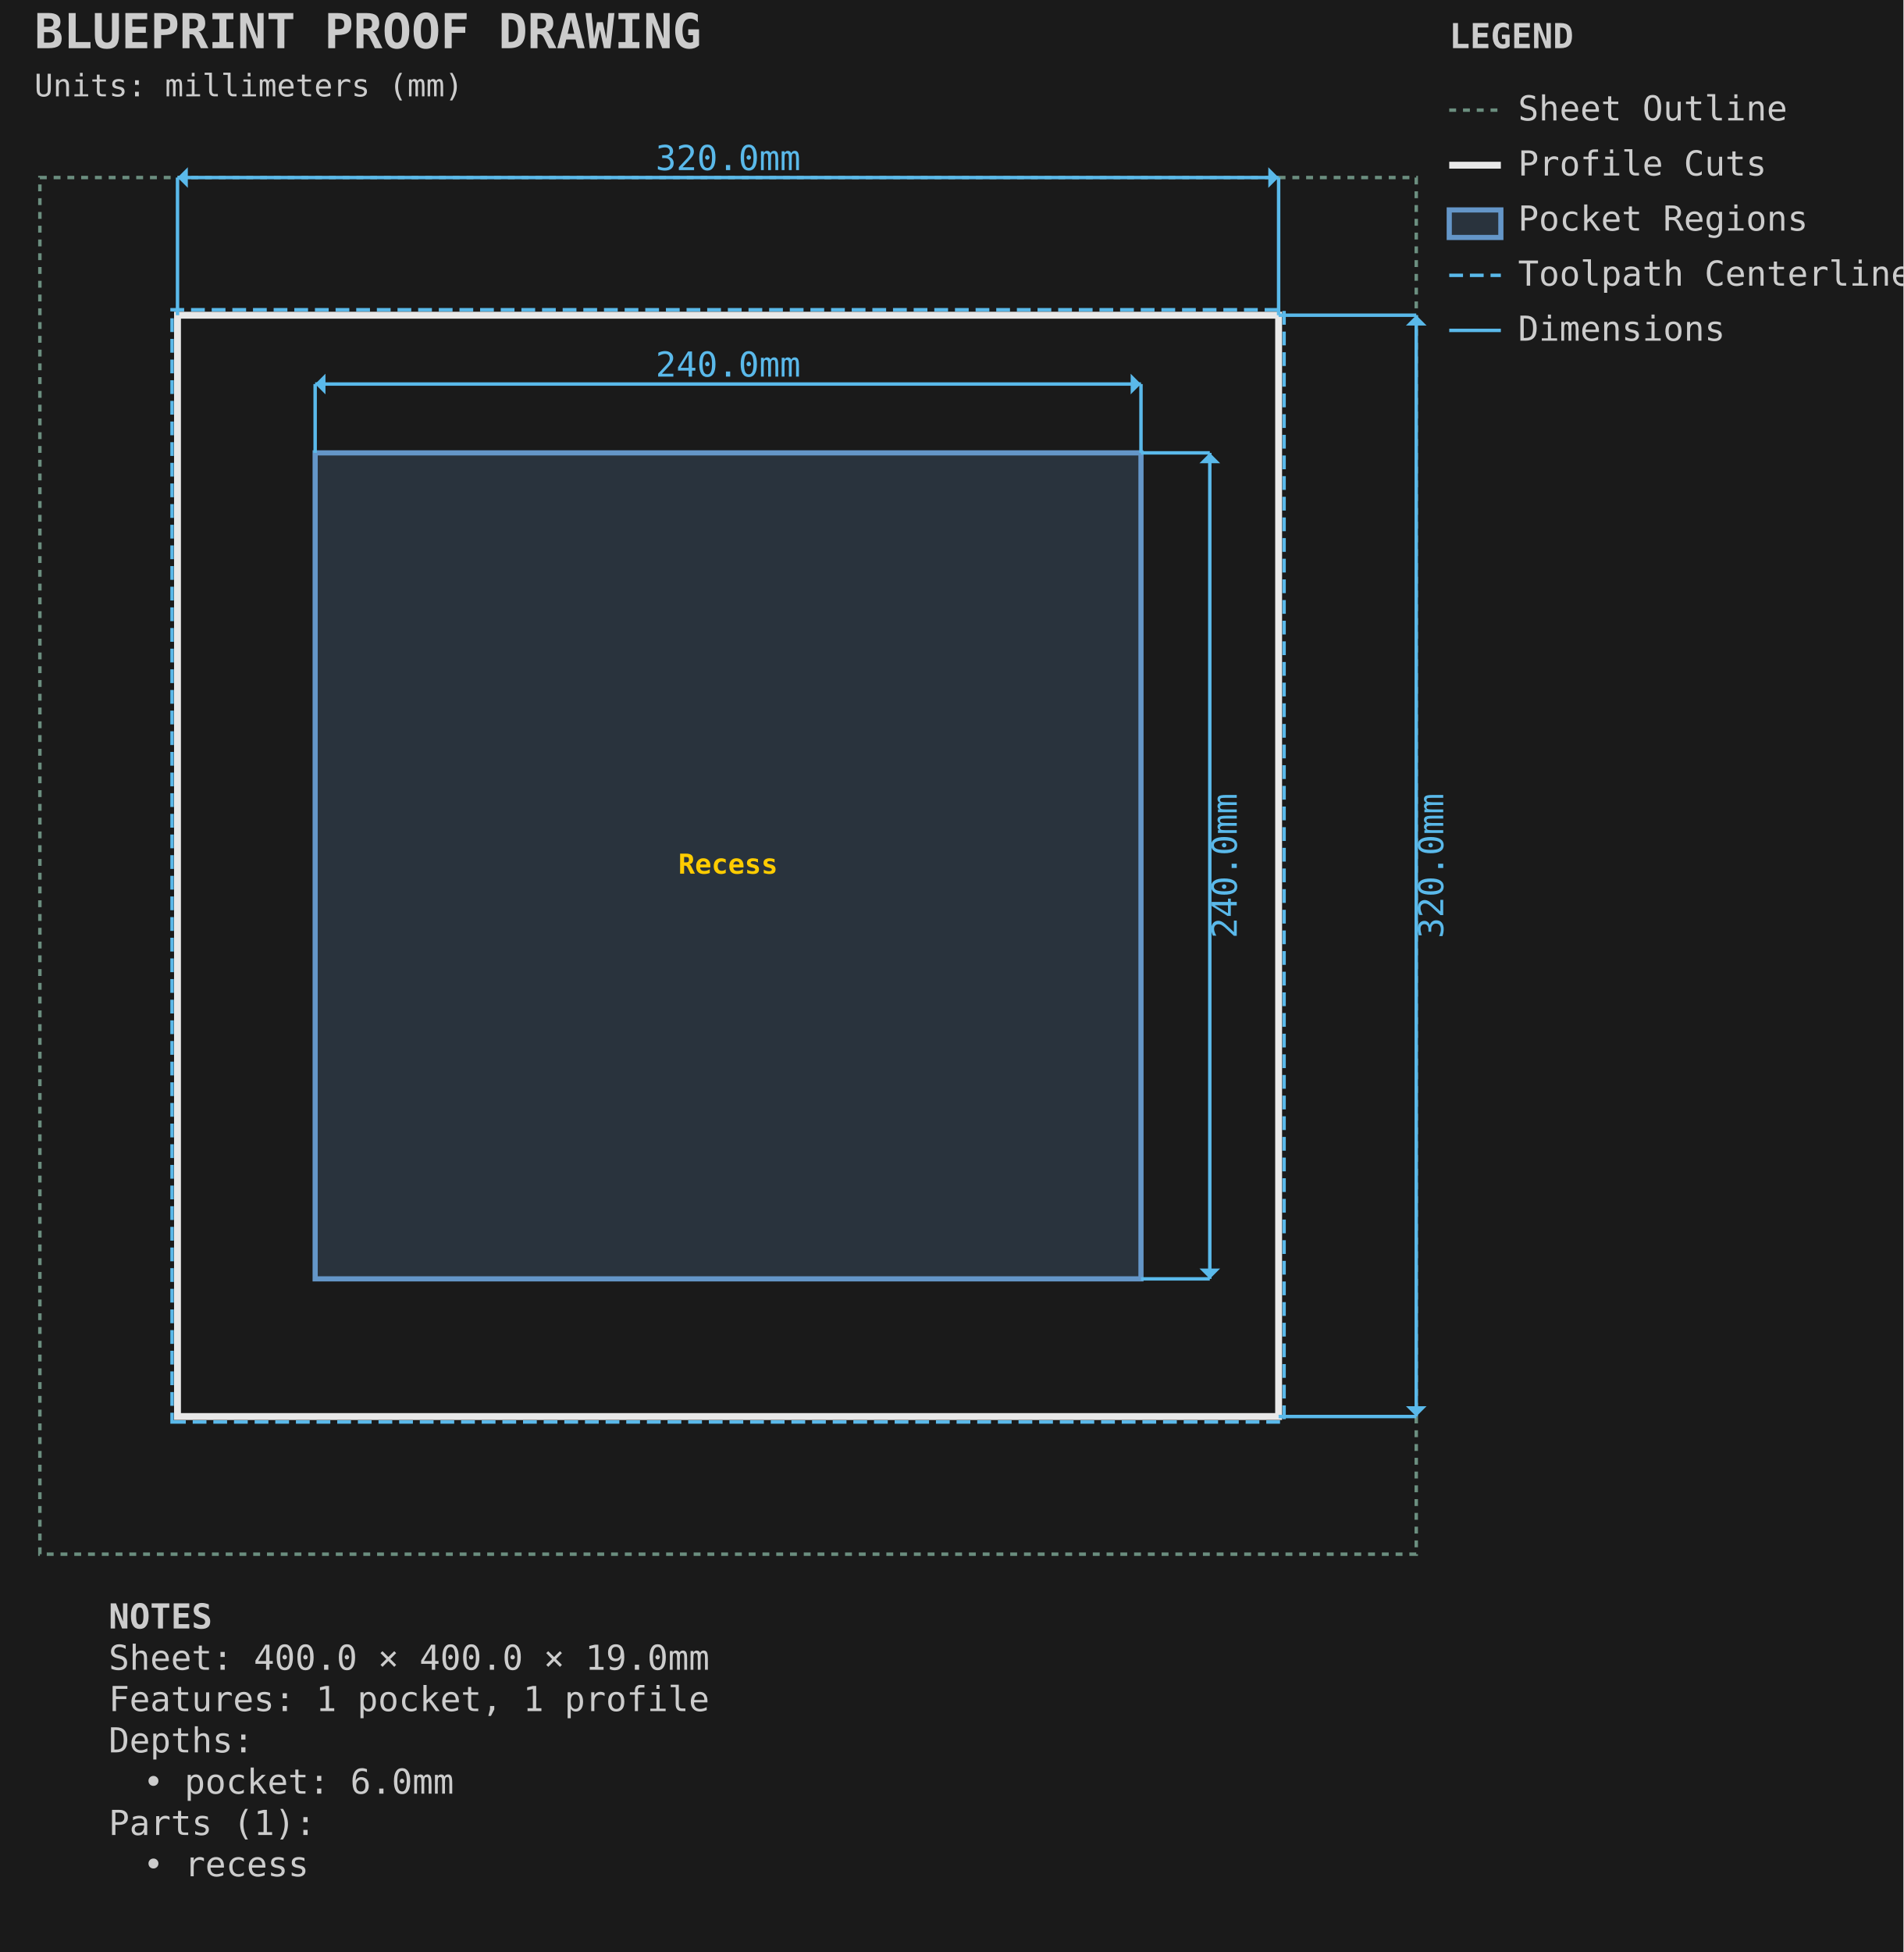
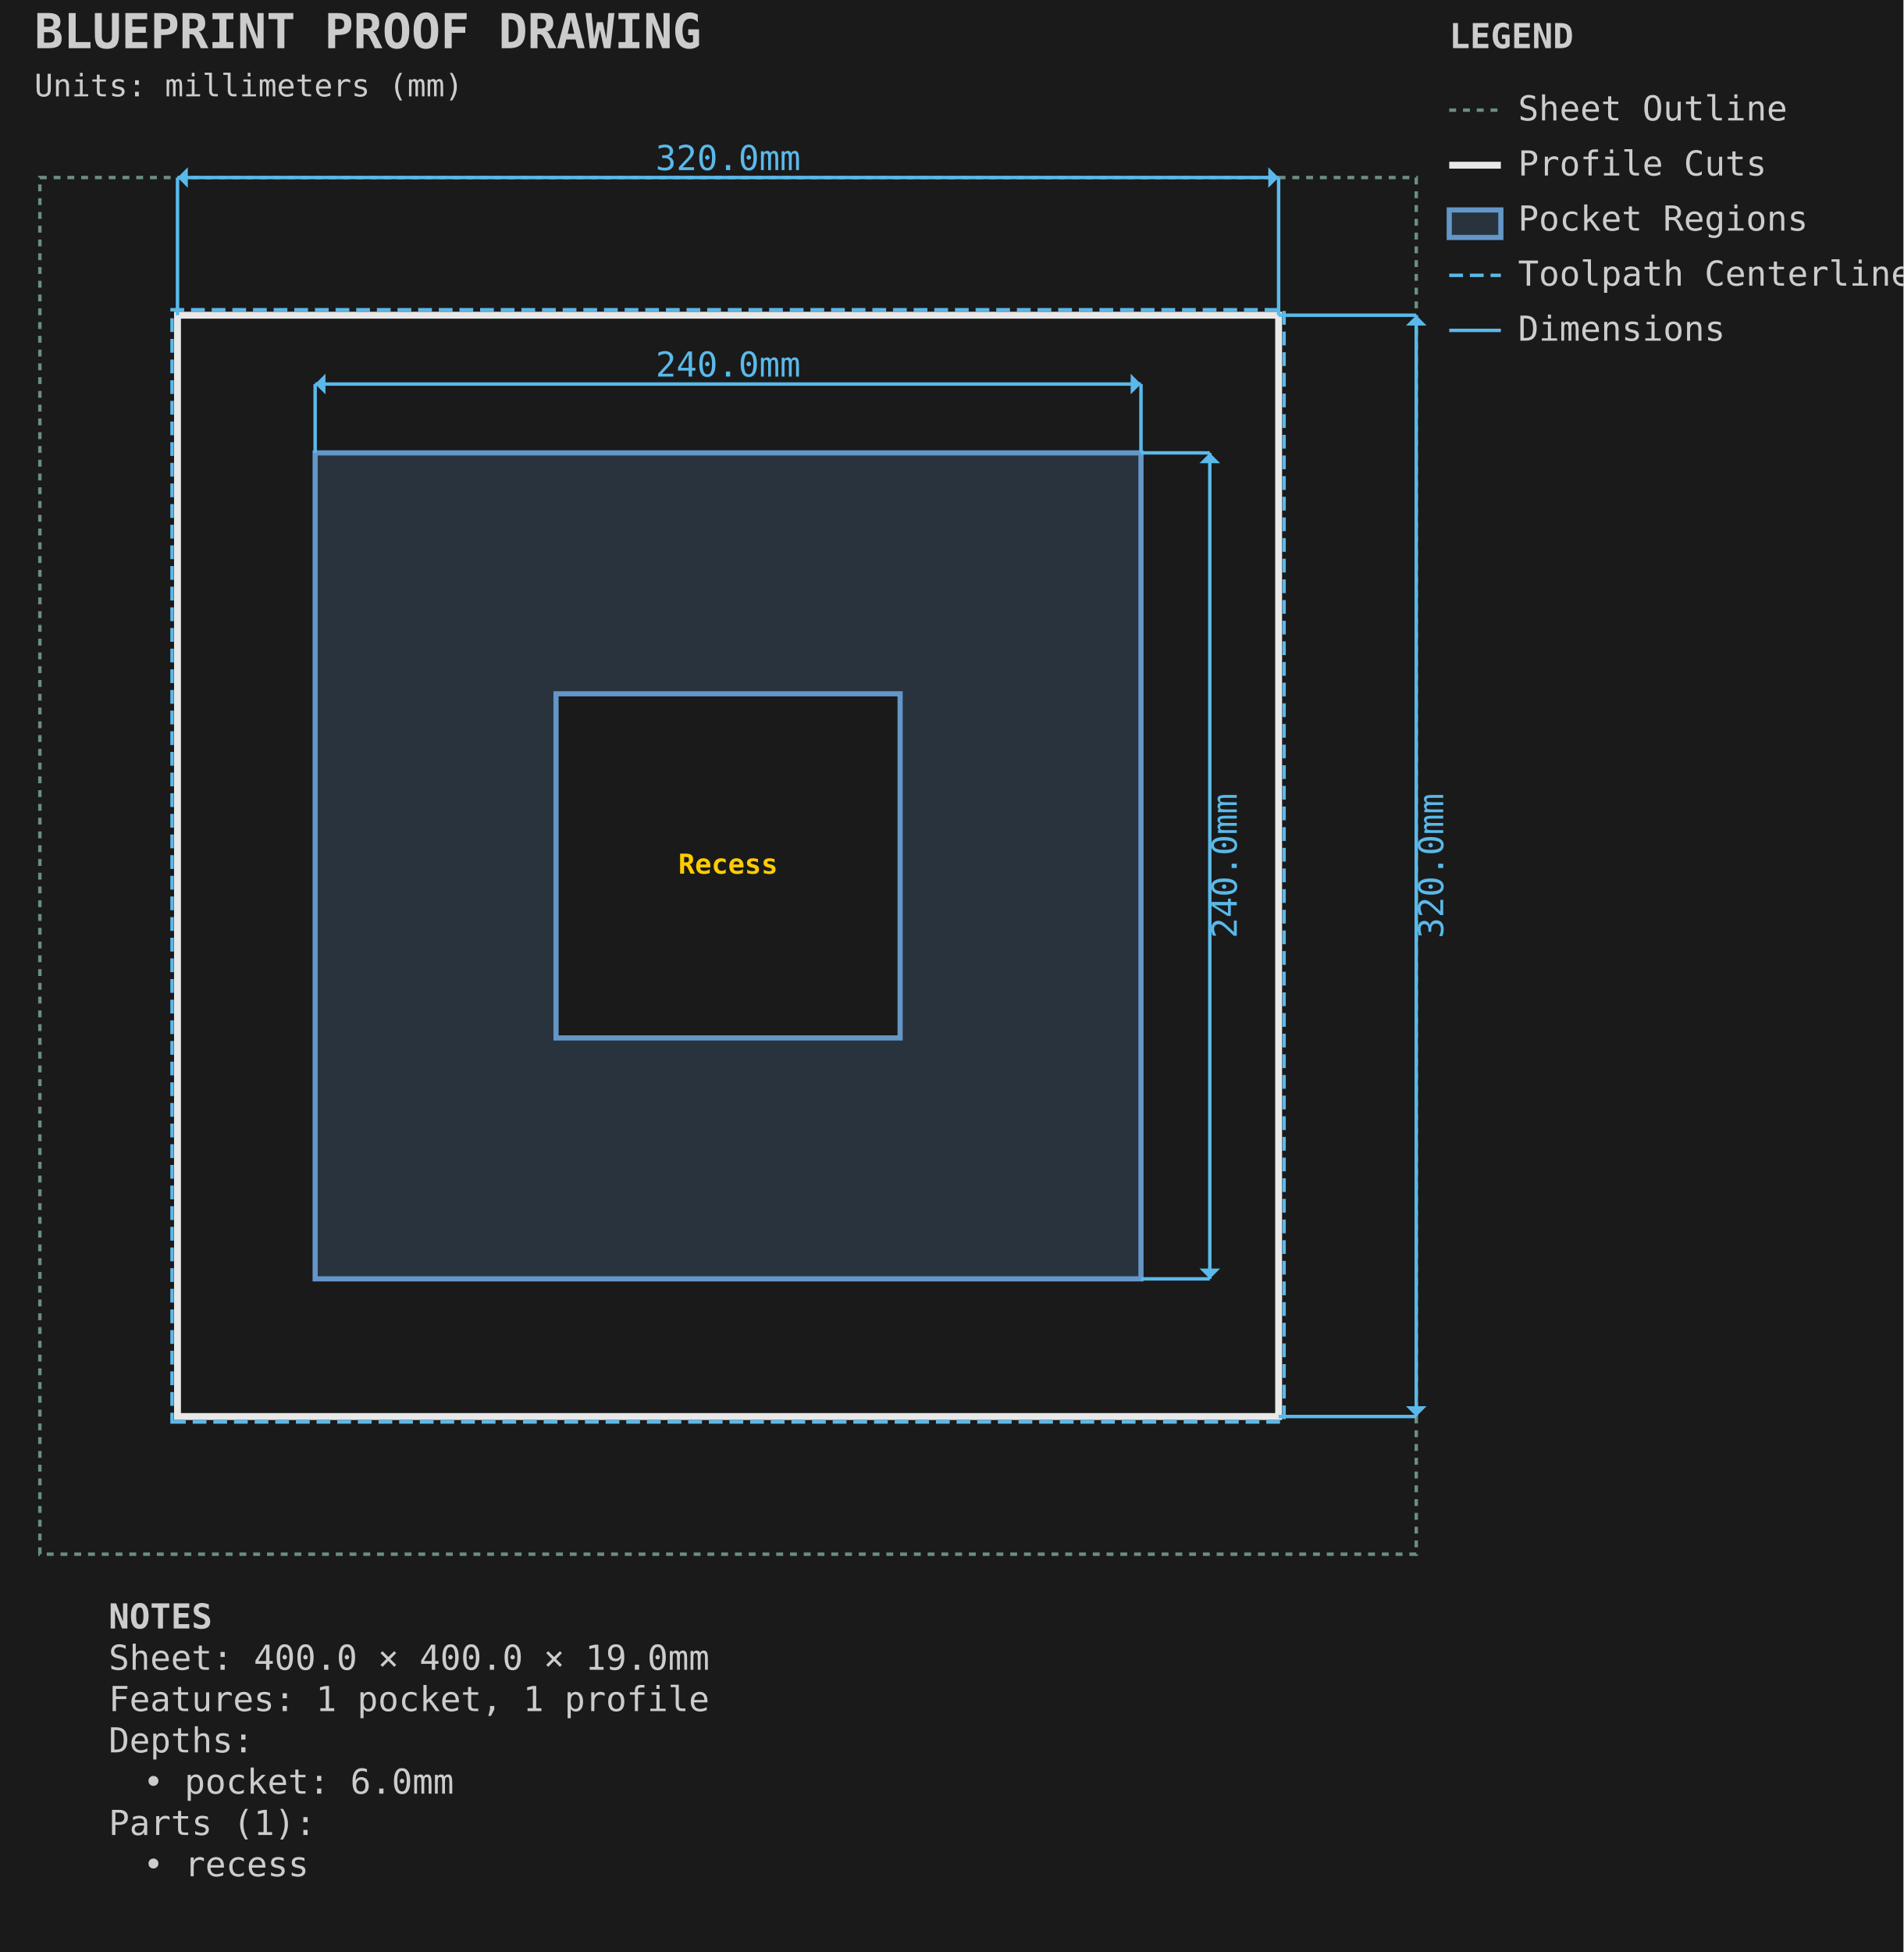
<svg xmlns="http://www.w3.org/2000/svg" viewBox="-11.588 -51.587 553.175 567.175" width="553.175mm" height="567.175mm">
  <style>.default { stroke: #e8e8e8; fill: none; stroke-width: 1; }
.sheet-outline { stroke: #6b8e7f; fill: none; stroke-width: 1; stroke-dasharray: 2,2; }
.profile { stroke: #e8e8e8; fill: none; stroke-width: 2; }
.pocket { stroke: #6496c8; fill: #6496c8; fill-opacity: 0.2; stroke-width: 1.5; }
.hole { stroke: #e8e8e8; fill: none; stroke-width: 1.5; }
.engrave { stroke: #888888; fill: none; stroke-width: 0.25; }
.keepout { stroke: #ff6b6b; fill: #ff6b6b; fill-opacity: 0.15; stroke-width: 1; stroke-dasharray: 4,2; }
.waste { stroke: #ff9500; fill: none; stroke-width: 2; stroke-dasharray: 8,4; }
.toolpath { stroke: #5ab9ea; fill: none; stroke-width: 1; stroke-dasharray: 4,2; }
.dimension { stroke: #5ab9ea; fill: none; stroke-width: 1; }
.dimension-text { fill: #5ab9ea; font-family: monospace; font-size: 10px; }
.construction { stroke: #6b8e7f; fill: none; stroke-width: 0.5; stroke-dasharray: 2,2; }
.label { fill: #ffcc00; font-family: monospace; font-size: 8px; font-weight: bold; }
.notes { fill: #cccccc; font-family: monospace; font-size: 10px; }
.table { stroke: #5c4a32; fill: #c4a46c; fill-opacity: 0.2; stroke-width: 1; }
.envelope { stroke: #ff6b6b; fill: none; stroke-width: 2; }
.spoilboard { stroke: none; fill: #4ecdc4; fill-opacity: 0.1; stroke-width: 0; }
.effective-envelope { stroke: #ffd93d; fill: none; stroke-width: 1; stroke-dasharray: 4,2; }
.origin { stroke: #ff6b6b; fill: #ff6b6b; stroke-width: 1; }
.centerline { stroke: #6b8e7f; fill: none; stroke-width: 0.5; stroke-dasharray: 8,4; }
.soft-limit { stroke: #ff9500; fill: none; stroke-width: 1.5; stroke-dasharray: 6,3; }
.t-track { stroke: none; fill: #66cc88; fill-opacity: 0.25; stroke-width: 0; }
.margin-zone { fill: #6b8e7f; fill-opacity: 0.15; }
.legend { fill: #cccccc; font-family: monospace; font-size: 10px; }
.title { fill: #cccccc; font-family: monospace; font-size: 14px; font-weight: bold; }
.section-label { fill: #5ab9ea; font-family: monospace; font-size: 9px; font-weight: bold; }
.callout-box { stroke: #5ab9ea; fill: none; stroke-width: 1; }
.callout-detail { stroke: #e8e8e8; fill: none; stroke-width: 1.5; }
.beam-assembly { stroke: #e8e8e8; fill: none; stroke-width: 1; }
.beam-layer { stroke: #6496c8; fill: #6496c8; fill-opacity: 0.15; stroke-width: 1; }
.beam-splice { stroke: #ff9500; fill: none; stroke-width: 1.5; stroke-dasharray: 4,2; }
.title-subtitle { fill: #cccccc; font-family: monospace; font-size: 9px; }
.callout-ref-text { fill: #5ab9ea; font-family: monospace; font-size: 7px; }
.callout-dim-text { fill: #5ab9ea; font-family: monospace; font-size: 8px; }
.beam-dim-text { fill: #5ab9ea; font-family: monospace; font-size: 8px; }
.beam-segment-text { fill: #5ab9ea; font-family: monospace; font-size: 7px; }
.heightfield-border { stroke: #ffcc00; fill: none; stroke-width: 1; stroke-dasharray: 4,2; }</style>
  <rect x="-11.588" y="-51.587" width="553.175" height="567.175" fill="#1a1a1a" />
  <g id="SHEET_OUTLINE" class="sheet-outline">
    <rect x="0.000" y="0.000" width="400.000" height="400.000" stroke="#6b8e7f" fill="none" stroke-width="1" stroke-dasharray="2,2" id="sheet_boundary" />
  </g>
  <g id="PROFILE_CUTS" class="profile-cuts">
    <path d="M 40.000 360.000 L 360.000 360.000 L 360.000 40.000 L 40.000 40.000 Z" stroke="#e8e8e8" fill="none" stroke-width="2" id="generated_profile_0" />
  </g>
  <g id="PROFILE_TOOLPATHS" class="profile-toolpaths">
    <path d="M 38.413 361.587 L 361.587 361.587 L 361.587 38.413 L 38.413 38.413 Z" stroke="#5ab9ea" fill="none" stroke-width="1" stroke-dasharray="4,2" id="generated_profile_0_toolpath" />
  </g>
  <g id="POCKET_REGIONS" class="pocket-regions">
-     <rect x="80.000" y="80.000" width="240.000" height="240.000" stroke="#6496c8" fill="#6496c8" fill-opacity="0.2" stroke-width="1.5" id="recess" />
+     <path d="M 80.000 320.000 L 80.000 80.000 L 320.000 80.000 L 320.000 320.000 Z M 250.000 150.000 L 150.000 150.000 L 150.000 250.000 L 250.000 250.000 Z" stroke="#6496c8" fill="#6496c8" fill-opacity="0.2" stroke-width="1.5" fill-rule="evenodd" id="recess" />
  </g>
  <g id="LABELS" class="labels">
    <text x="200.000" y="200.000" text-anchor="middle" dominant-baseline="middle" fill="#ffcc00" font-family="monospace" font-size="8px" font-weight="bold" id="recess_label">Recess</text>
  </g>
  <g id="DIMENSIONS" class="dimensions">
    <line x1="80.0" y1="80.0" x2="80.0" y2="60.0" stroke="#5ab9ea" stroke-width="1" />
    <line x1="320.0" y1="80.0" x2="320.0" y2="60.0" stroke="#5ab9ea" stroke-width="1" />
    <line x1="80.0" y1="60.0" x2="320.0" y2="60.0" stroke="#5ab9ea" stroke-width="1" />
    <polygon points="80.0,60.0 83.0,57.0 83.0,63.0" fill="#5ab9ea" />
    <polygon points="320.0,60.0 317.0,57.0 317.0,63.0" fill="#5ab9ea" />
    <text x="200.0" y="55.0" text-anchor="middle" dominant-baseline="middle" fill="#5ab9ea" font-family="monospace" font-size="10px">240.0mm</text>
    <line x1="320.0" y1="80.0" x2="340.0" y2="80.0" stroke="#5ab9ea" stroke-width="1" />
    <line x1="320.0" y1="320.0" x2="340.0" y2="320.0" stroke="#5ab9ea" stroke-width="1" />
    <line x1="340.0" y1="80.0" x2="340.0" y2="320.0" stroke="#5ab9ea" stroke-width="1" />
    <polygon points="340.0,80.0 337.0,83.0 343.0,83.0" fill="#5ab9ea" />
    <polygon points="340.0,320.0 337.0,317.0 343.0,317.0" fill="#5ab9ea" />
    <text x="345.0" y="200.0" text-anchor="middle" dominant-baseline="middle" transform="rotate(-90 345.0 200.0)" fill="#5ab9ea" font-family="monospace" font-size="10px">240.0mm</text>
    <line x1="40.0" y1="40.0" x2="40.0" y2="0.0" stroke="#5ab9ea" stroke-width="1" />
    <line x1="360.0" y1="40.0" x2="360.0" y2="0.0" stroke="#5ab9ea" stroke-width="1" />
    <line x1="40.0" y1="0.0" x2="360.0" y2="0.0" stroke="#5ab9ea" stroke-width="1" />
    <polygon points="40.0,0.0 43.0,-3.0 43.0,3.0" fill="#5ab9ea" />
    <polygon points="360.0,0.0 357.0,-3.0 357.0,3.0" fill="#5ab9ea" />
    <text x="200.0" y="-5.0" text-anchor="middle" dominant-baseline="middle" fill="#5ab9ea" font-family="monospace" font-size="10px">320.0mm</text>
    <line x1="360.0" y1="40.0" x2="400.0" y2="40.0" stroke="#5ab9ea" stroke-width="1" />
    <line x1="360.0" y1="360.0" x2="400.0" y2="360.0" stroke="#5ab9ea" stroke-width="1" />
    <line x1="400.0" y1="40.0" x2="400.0" y2="360.0" stroke="#5ab9ea" stroke-width="1" />
    <polygon points="400.0,40.0 397.0,43.0 403.0,43.0" fill="#5ab9ea" />
    <polygon points="400.0,360.0 397.0,357.0 403.0,357.0" fill="#5ab9ea" />
    <text x="405.0" y="200.0" text-anchor="middle" dominant-baseline="middle" transform="rotate(-90 405.0 200.0)" fill="#5ab9ea" font-family="monospace" font-size="10px">320.0mm</text>
  </g>
  <g id="TITLE_BLOCK" class="title-block">
    <text x="-1.588" y="-37.587" fill="#cccccc" font-family="monospace" font-size="14px" font-weight="bold">BLUEPRINT PROOF DRAWING</text>
    <text x="-1.588" y="-23.587" fill="#cccccc" font-family="monospace" font-size="9px">Units: millimeters (mm)</text>
  </g>
  <g id="LEGEND" class="legend">
    <text x="409.587" y="-37.587" fill="#cccccc" font-family="monospace" font-size="10px" font-weight="bold">LEGEND</text>
    <line x1="409.587" y1="-19.587" x2="424.587" y2="-19.587" stroke="#6b8e7f" stroke-width="1" stroke-dasharray="2,2" />
    <text x="429.587" y="-16.587" fill="#cccccc" font-family="monospace" font-size="10px">Sheet Outline</text>
    <line x1="409.587" y1="-3.587" x2="424.587" y2="-3.587" stroke="#e8e8e8" stroke-width="2" />
    <text x="429.587" y="-0.587" fill="#cccccc" font-family="monospace" font-size="10px">Profile Cuts</text>
    <rect x="409.587" y="9.413" width="15.0" height="8" stroke="#6496c8" stroke-width="1.5" fill="#6496c8" fill-opacity="0.2" />
    <text x="429.587" y="15.413" fill="#cccccc" font-family="monospace" font-size="10px">Pocket Regions</text>
    <line x1="409.587" y1="28.413" x2="424.587" y2="28.413" stroke="#5ab9ea" stroke-width="1" stroke-dasharray="4,2" />
    <text x="429.587" y="31.413" fill="#cccccc" font-family="monospace" font-size="10px">Toolpath Centerline</text>
    <line x1="409.587" y1="44.413" x2="424.587" y2="44.413" stroke="#5ab9ea" stroke-width="1" />
    <text x="429.587" y="47.413" fill="#cccccc" font-family="monospace" font-size="10px">Dimensions</text>
  </g>
  <g id="NOTES" class="notes">
    <text x="20.0" y="421.587" fill="#cccccc" font-family="monospace" font-size="10px" font-weight="bold">NOTES</text>
    <text x="20.0" y="433.587" fill="#cccccc" font-family="monospace" font-size="10px">Sheet: 400.0 × 400.0 × 19.0mm</text>
    <text x="20.0" y="445.587" fill="#cccccc" font-family="monospace" font-size="10px">Features: 1 pocket, 1 profile</text>
    <text x="20.0" y="457.587" fill="#cccccc" font-family="monospace" font-size="10px">Depths:</text>
    <text x="30.0" y="469.587" fill="#cccccc" font-family="monospace" font-size="10px">• pocket: 6.0mm</text>
    <text x="20.0" y="481.587" fill="#cccccc" font-family="monospace" font-size="10px">Parts (1):</text>
    <text x="30.0" y="493.587" fill="#cccccc" font-family="monospace" font-size="10px">• recess</text>
  </g>
</svg>
